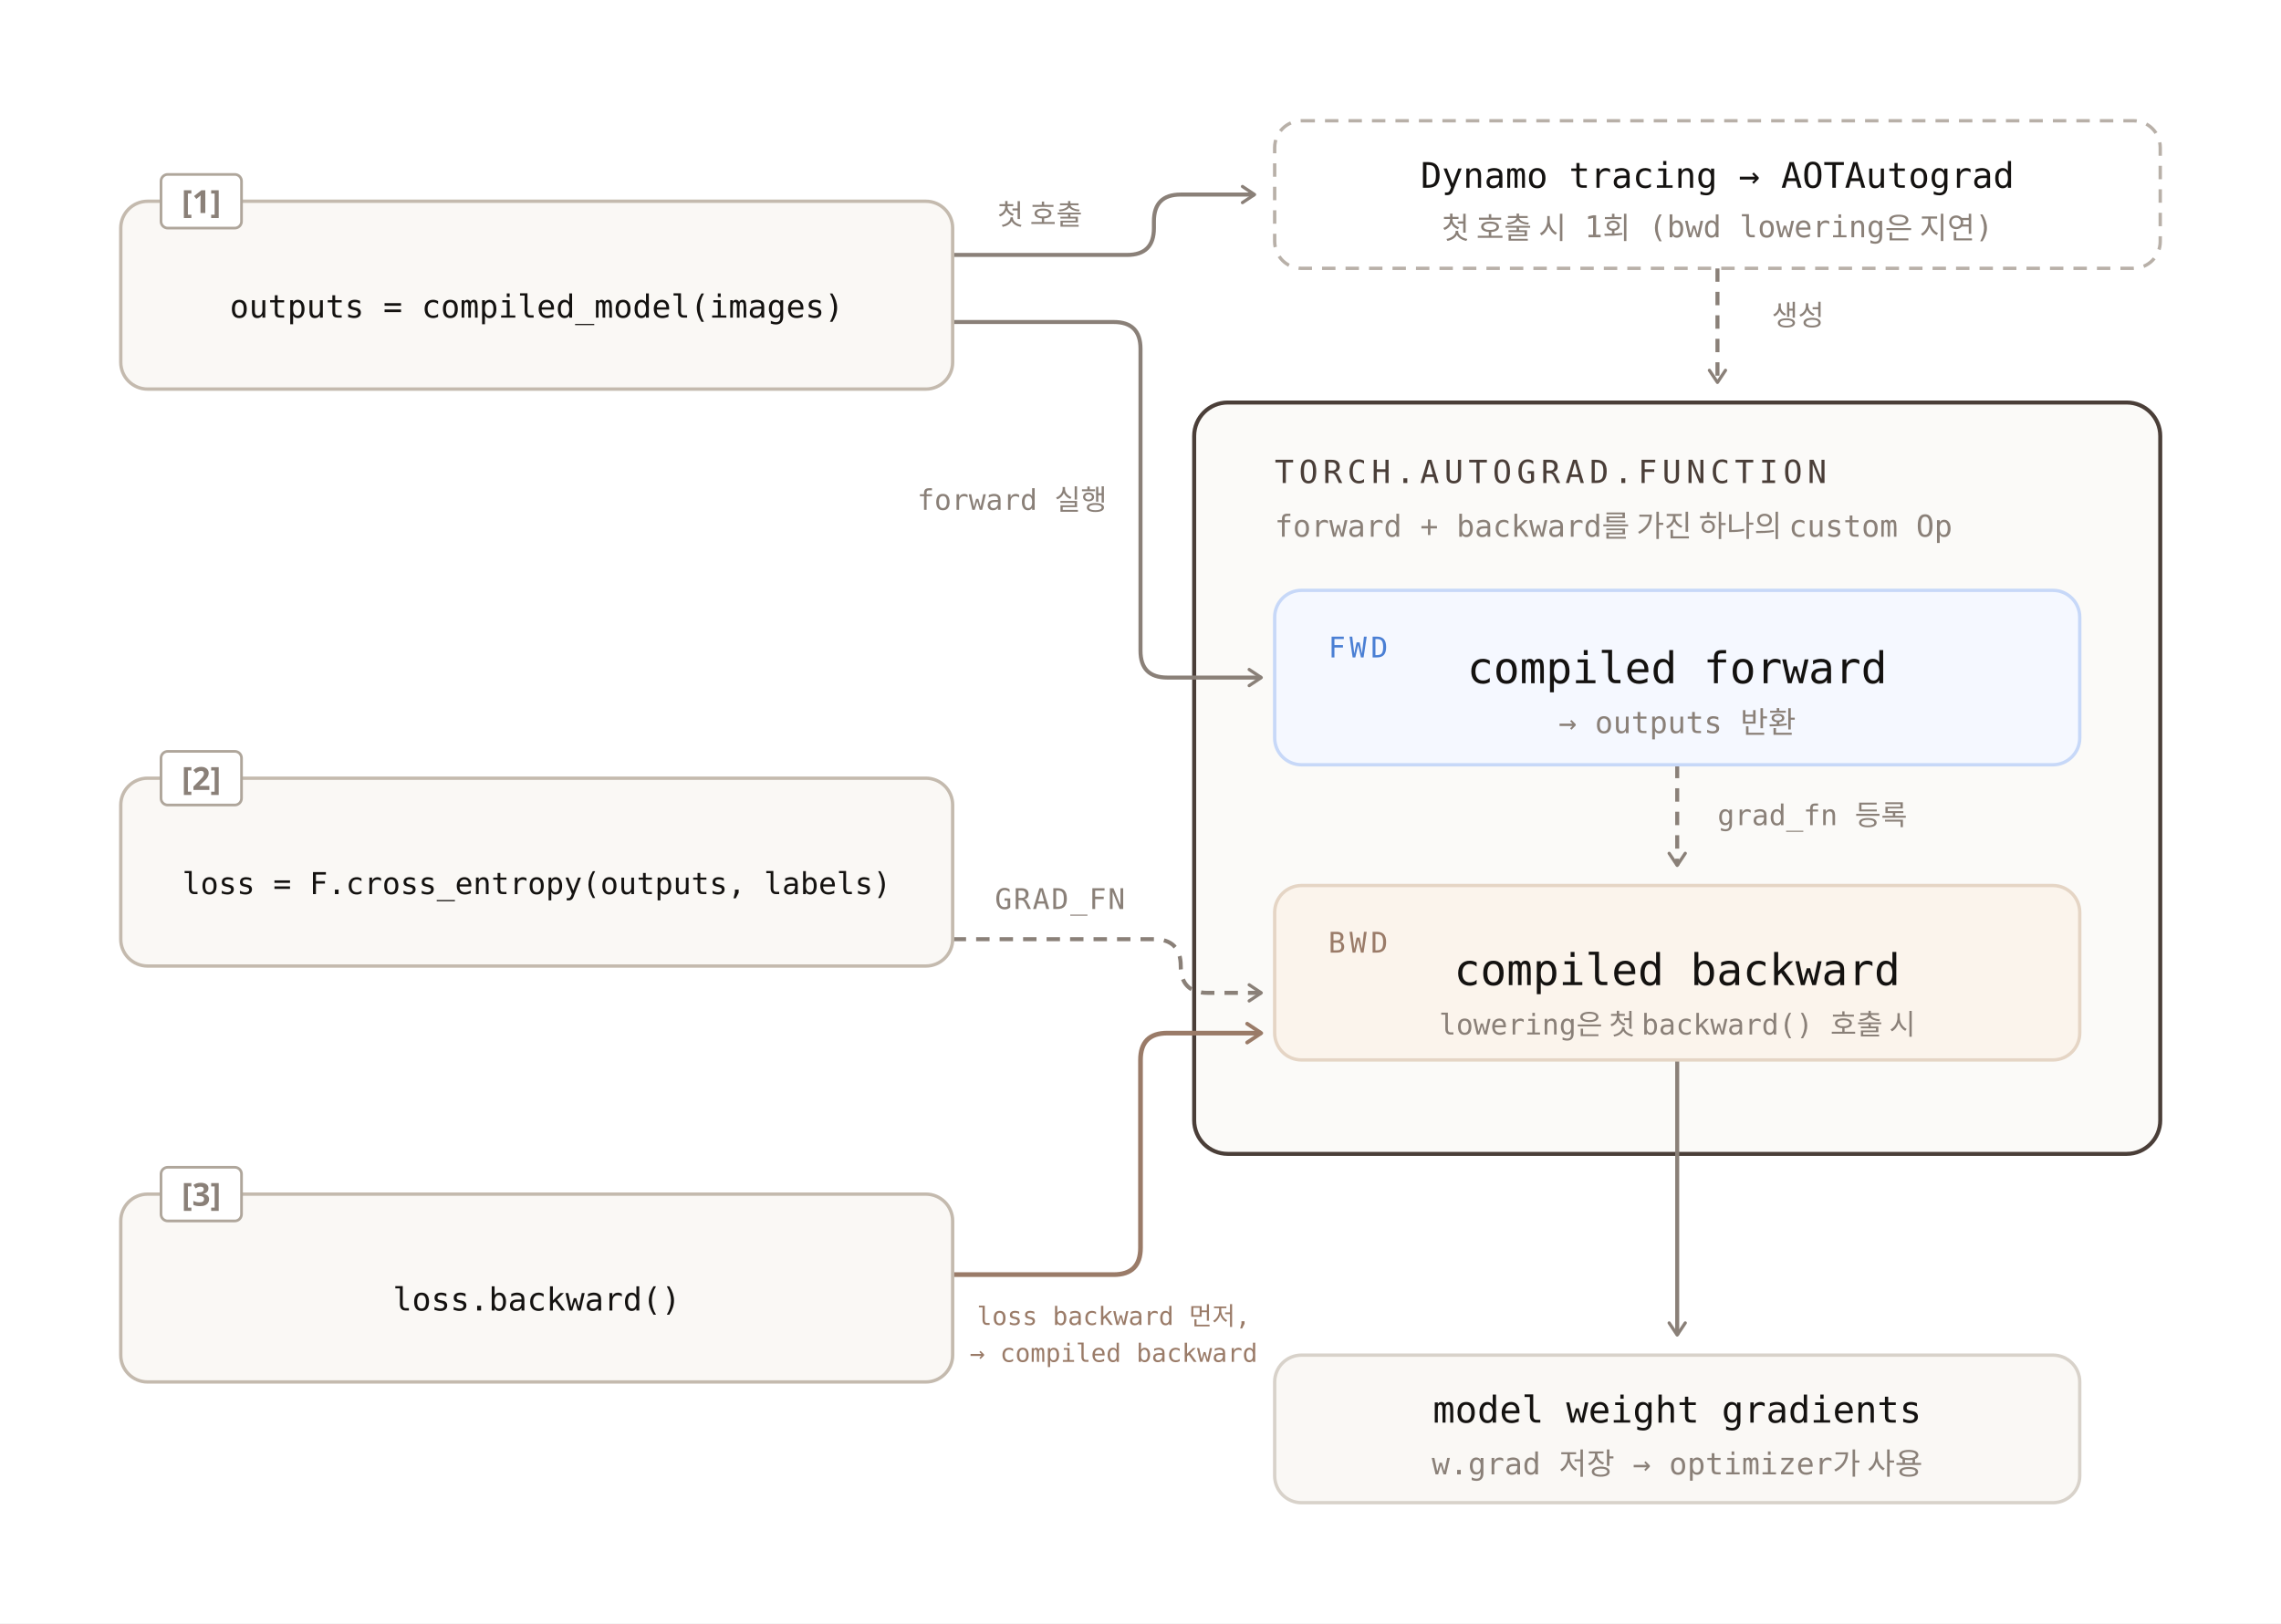
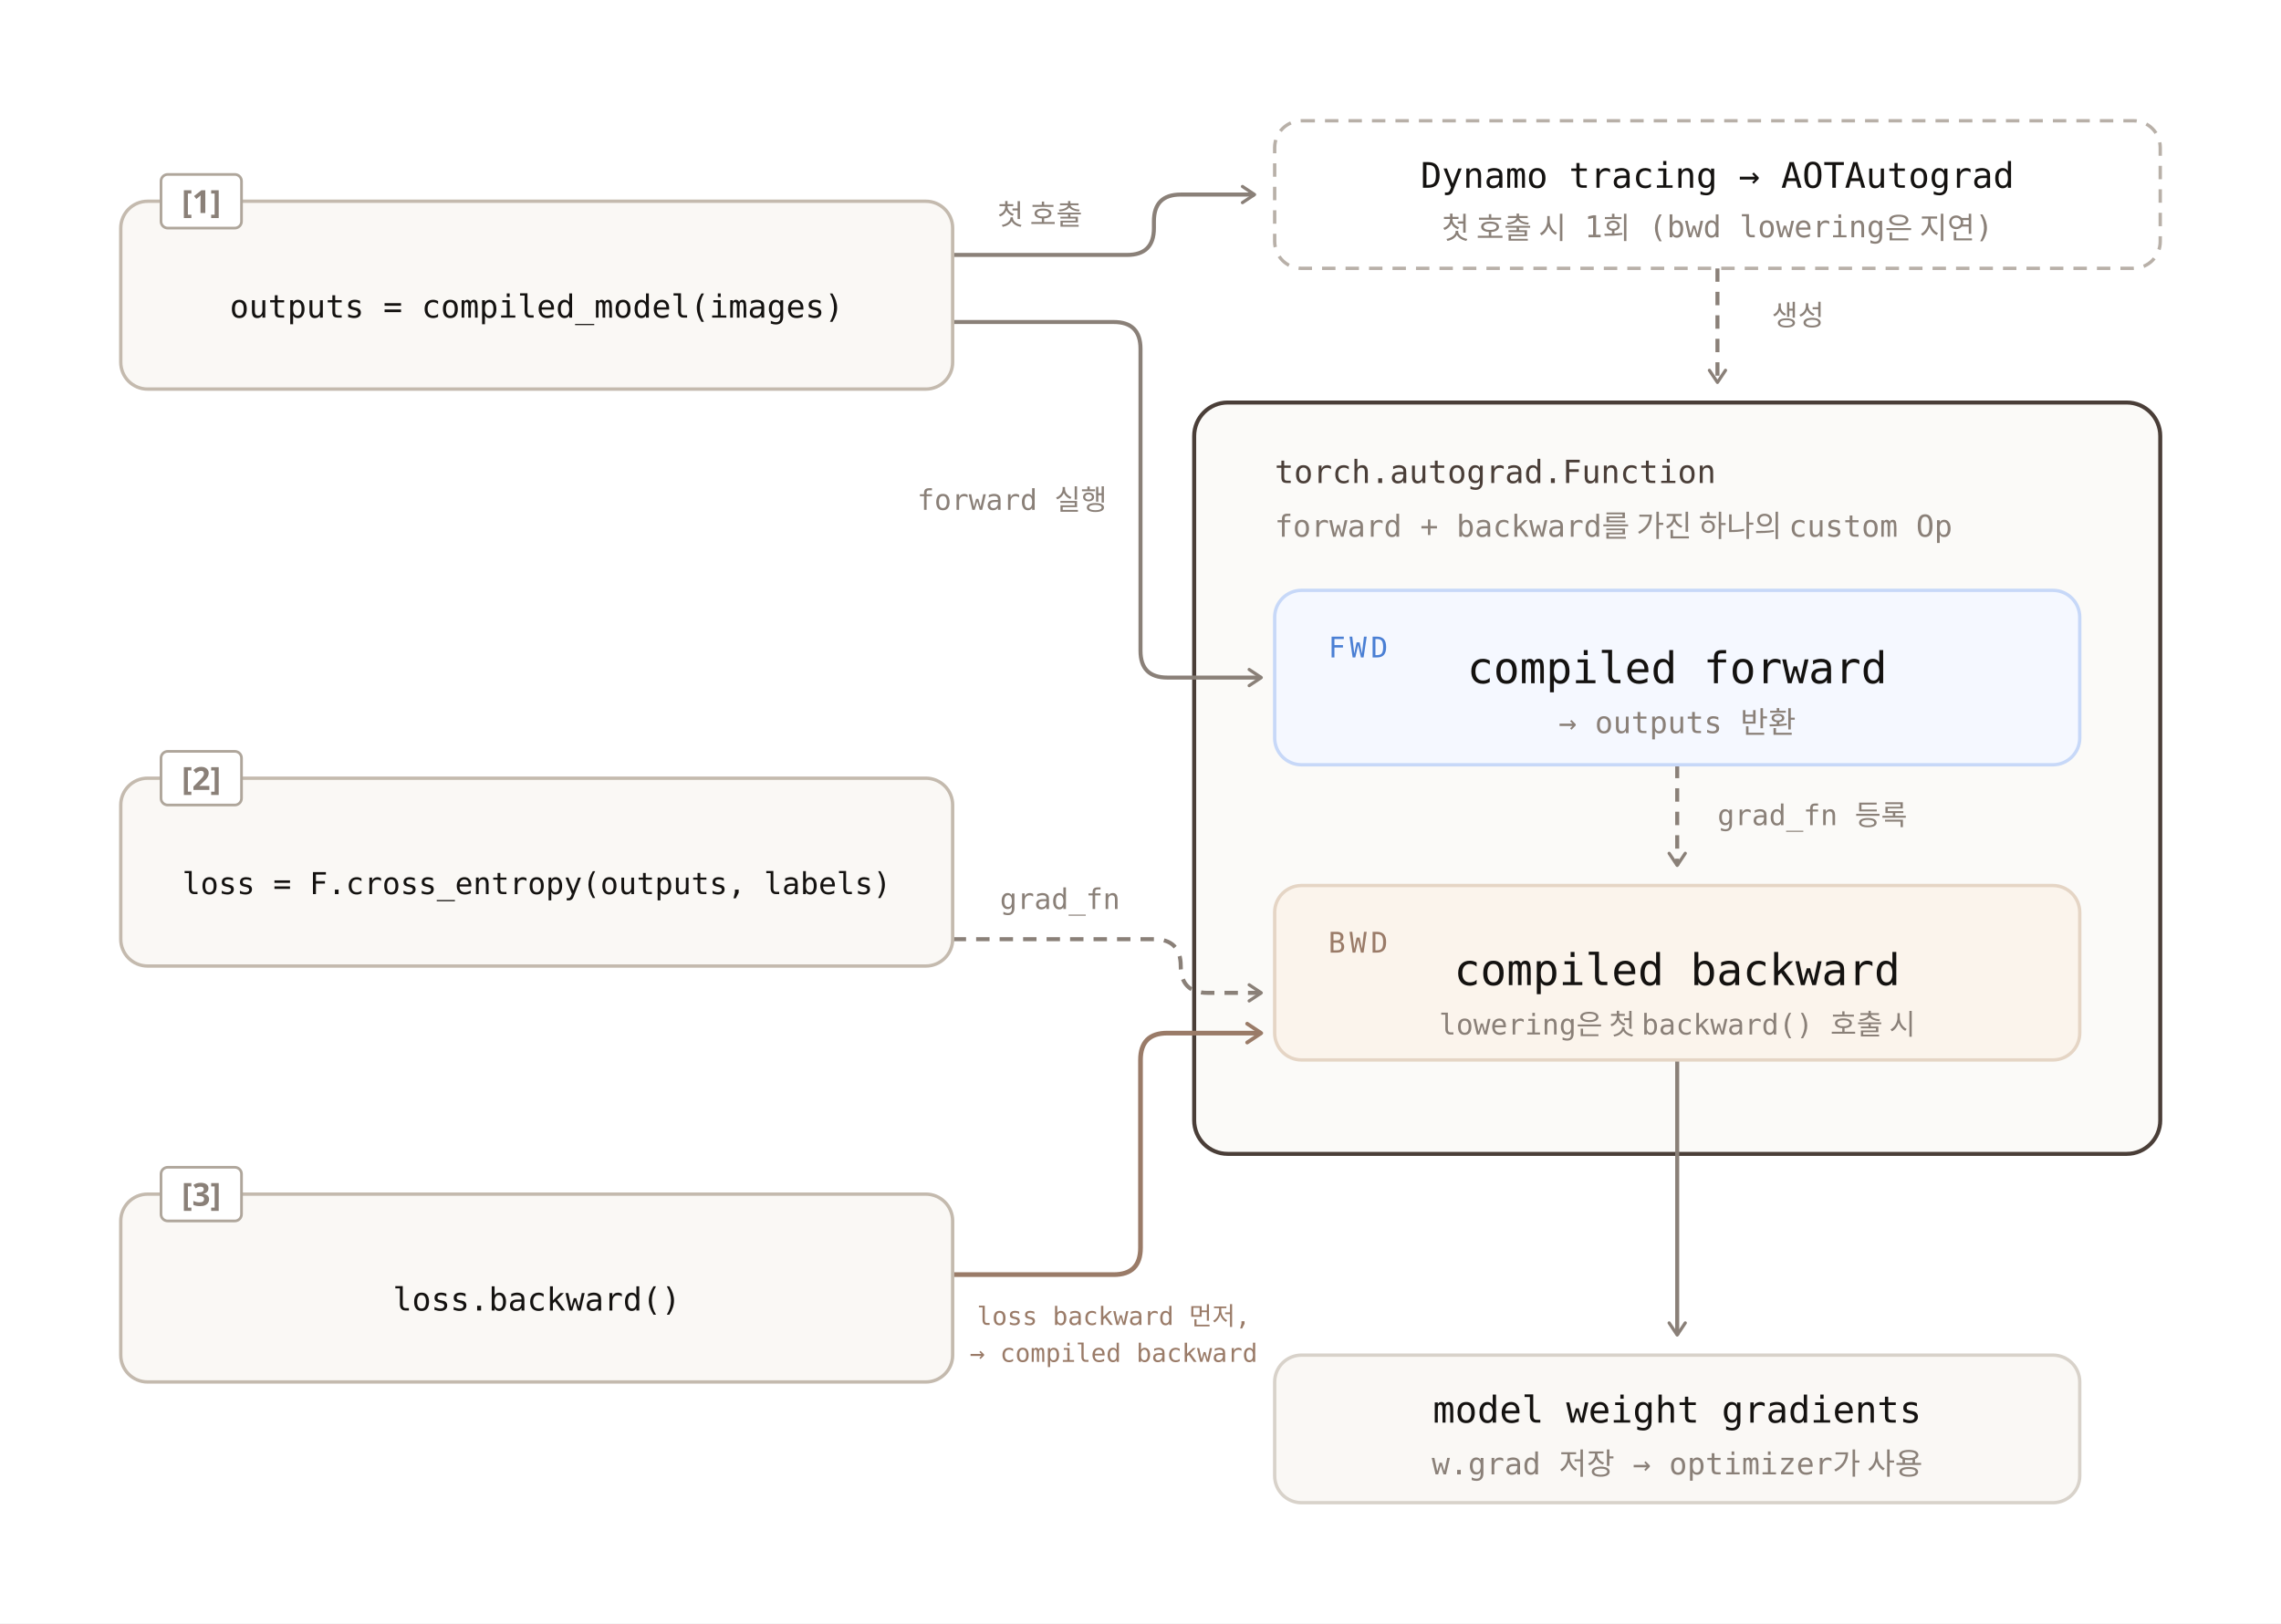
<svg xmlns="http://www.w3.org/2000/svg" viewBox="0 0 680 484" width="680" height="484" role="img" aria-labelledby="ctf-light-title ctf-light-desc">
  <defs>
    <marker id="ctf-arr" viewBox="0 0 10 10" refX="8" refY="5" markerWidth="5" markerHeight="5" orient="auto-start-reverse">
      <path d="M2 1L8 5L2 9" fill="none" stroke="#8A8078" stroke-width="1.6" stroke-linecap="round" stroke-linejoin="round" />
    </marker>
    <marker id="ctf-arr-warm" viewBox="0 0 10 10" refX="8" refY="5" markerWidth="5" markerHeight="5" orient="auto-start-reverse">
      <path d="M2 1L8 5L2 9" fill="none" stroke="#9A7B68" stroke-width="1.6" stroke-linecap="round" stroke-linejoin="round" />
    </marker>
  </defs>
  <rect width="680" height="484" fill="#FFFFFF" />
  <rect x="356" y="120" width="288" height="224" rx="10" fill="#FBFAF8" stroke="#4A3E38" stroke-width="1.2" />
-   <text x="380" y="144" font-family="'DM Mono', monospace" font-size="9.5" font-weight="500" letter-spacing="1.5" fill="#4A3E38">TORCH.AUTOGRAD.FUNCTION</text>
+   <text x="380" y="144" font-family="'DM Mono', monospace" font-size="9.5" font-weight="500" fill="#4A3E38">torch.autograd.Function</text>
  <text x="380" y="160" font-family="'DM Mono', monospace" font-size="9" fill="#8A8078">forward + backward를 가진 하나의 custom Op</text>
  <path d="M284 76 H336 Q344 76 344 68 V66 Q344 58 352 58 H374" fill="none" stroke="#8A8078" stroke-width="1.2" marker-end="url(#ctf-arr)" />
  <rect x="288" y="58" width="44" height="12" rx="2" fill="#FFFFFF" />
  <text x="310" y="67" font-family="'DM Mono', monospace" font-size="8.5" fill="#8A8078" text-anchor="middle">첫 호출</text>
  <path d="M512 80 V114" fill="none" stroke="#8A8078" stroke-width="1.2" stroke-dasharray="4,3" marker-end="url(#ctf-arr)" />
  <rect x="520" y="88" width="32" height="12" rx="2" fill="#FFFFFF" />
  <text x="536" y="97" font-family="'DM Mono', monospace" font-size="8.5" fill="#8A8078" text-anchor="middle">생성</text>
  <path d="M284 96 H332 Q340 96 340 104 V194 Q340 202 348 202 H376" fill="none" stroke="#8A8078" stroke-width="1.2" marker-end="url(#ctf-arr)" />
  <rect x="266" y="142" width="66" height="14" rx="2" fill="#FFFFFF" />
  <text x="330" y="152" font-family="'DM Mono', monospace" font-size="8.5" fill="#8A8078" text-anchor="end">forward 실행</text>
  <path d="M500 228 V258" fill="none" stroke="#8A8078" stroke-width="1.2" stroke-dasharray="4,3" marker-end="url(#ctf-arr)" />
  <rect x="508" y="236" width="80" height="14" rx="2" fill="#FBFAF8" />
  <text x="512" y="246" font-family="'DM Mono', monospace" font-size="8.5" fill="#8A8078">grad_fn 등록</text>
  <path d="M284 280 H344 Q352 280 352 288 V288 Q352 296 360 296 H376" fill="none" stroke="#8A8078" stroke-width="1.2" stroke-dasharray="4,3" marker-end="url(#ctf-arr)" />
  <rect x="292" y="262" width="48" height="12" rx="2" fill="#FFFFFF" />
-   <text x="316" y="271" font-family="'DM Mono', monospace" font-size="8.5" fill="#8A8078" text-anchor="middle" letter-spacing="0.5">GRAD_FN</text>
+   <text x="316" y="271" font-family="'DM Mono', monospace" font-size="8.5" fill="#8A8078" text-anchor="middle">grad_fn</text>
  <path d="M284 380 H332 Q340 380 340 372 V316 Q340 308 348 308 H376" fill="none" stroke="#9A7B68" stroke-width="1.4" marker-end="url(#ctf-arr-warm)" />
  <rect x="286" y="386" width="92" height="24" rx="2" fill="#FFFFFF" />
  <text x="332" y="395" font-family="'DM Mono', monospace" font-size="7.5" fill="#9A7B68" text-anchor="middle">loss backward 먼저,</text>
  <text x="332" y="406" font-family="'DM Mono', monospace" font-size="7.5" fill="#9A7B68" text-anchor="middle">→ compiled backward</text>
  <path d="M500 316 V398" fill="none" stroke="#8A8078" stroke-width="1.2" marker-end="url(#ctf-arr)" />
  <rect x="36" y="60" width="248" height="56" rx="8" fill="#FAF8F5" stroke="#C4BAAE" stroke-width="1" />
  <rect x="48" y="52" width="24" height="16" rx="2" fill="#FFFFFF" stroke="#AFA69B" stroke-width="0.8" />
  <text x="60" y="63.5" font-family="'Pretendard', sans-serif" font-size="9.5" font-weight="600" fill="#8A8078" text-anchor="middle">[1]</text>
  <text x="160" y="92" font-family="'DM Mono', monospace" font-size="9.5" font-weight="500" fill="#141210" text-anchor="middle" dominant-baseline="middle">outputs = compiled_model(images)</text>
  <rect x="36" y="232" width="248" height="56" rx="8" fill="#FAF8F5" stroke="#C4BAAE" stroke-width="1" />
  <rect x="48" y="224" width="24" height="16" rx="2" fill="#FFFFFF" stroke="#AFA69B" stroke-width="0.8" />
  <text x="60" y="235.5" font-family="'Pretendard', sans-serif" font-size="9.5" font-weight="600" fill="#8A8078" text-anchor="middle">[2]</text>
  <text x="160" y="264" font-family="'DM Mono', monospace" font-size="9" font-weight="500" fill="#141210" text-anchor="middle" dominant-baseline="middle">loss = F.cross_entropy(outputs, labels)</text>
  <rect x="36" y="356" width="248" height="56" rx="8" fill="#FAF8F5" stroke="#C4BAAE" stroke-width="1" />
  <rect x="48" y="348" width="24" height="16" rx="2" fill="#FFFFFF" stroke="#AFA69B" stroke-width="0.8" />
  <text x="60" y="359.5" font-family="'Pretendard', sans-serif" font-size="9.5" font-weight="600" fill="#8A8078" text-anchor="middle">[3]</text>
  <text x="160" y="388" font-family="'DM Mono', monospace" font-size="9.5" font-weight="500" fill="#141210" text-anchor="middle" dominant-baseline="middle">loss.backward()</text>
  <rect x="380" y="36" width="264" height="44" rx="8" fill="#FFFFFF" stroke="#B8B0A8" stroke-width="1" stroke-dasharray="4,3" />
  <text x="512" y="53" font-family="'DM Mono', monospace" font-size="10.5" font-weight="500" fill="#141210" text-anchor="middle" dominant-baseline="middle">Dynamo tracing → AOTAutograd</text>
  <text x="512" y="68" font-family="'DM Mono', monospace" font-size="9" fill="#8A8078" text-anchor="middle" dominant-baseline="middle">첫 호출 시 1회 (bwd lowering은 지연)</text>
  <rect x="380" y="176" width="240" height="52" rx="8" fill="#F5F8FF" stroke="#C7D8F8" stroke-width="1" />
  <text x="396" y="196" font-family="'DM Mono', monospace" font-size="8.5" font-weight="500" letter-spacing="1.2" fill="#4A7FD4">FWD</text>
  <text x="500" y="200" font-family="'DM Mono', monospace" font-size="13" font-weight="500" fill="#141210" text-anchor="middle" dominant-baseline="middle">compiled forward</text>
  <text x="500" y="216" font-family="'DM Mono', monospace" font-size="9" fill="#8A8078" text-anchor="middle" dominant-baseline="middle">→ outputs 반환</text>
  <rect x="380" y="264" width="240" height="52" rx="8" fill="#FBF4EC" stroke="#E5D5C5" stroke-width="1" />
  <text x="396" y="284" font-family="'DM Mono', monospace" font-size="8.5" font-weight="500" letter-spacing="1.2" fill="#9A7B68">BWD</text>
  <text x="500" y="290" font-family="'DM Mono', monospace" font-size="13" font-weight="500" fill="#141210" text-anchor="middle" dominant-baseline="middle">compiled backward</text>
  <text x="500" y="306" font-family="'DM Mono', monospace" font-size="8.5" fill="#8A8078" text-anchor="middle" dominant-baseline="middle">lowering은 첫 backward() 호출 시</text>
  <rect x="380" y="404" width="240" height="44" rx="8" fill="#FAF8F5" stroke="#D8D2CA" stroke-width="1" />
  <text x="500" y="421" font-family="'DM Mono', monospace" font-size="11" font-weight="500" fill="#141210" text-anchor="middle" dominant-baseline="middle">model weight gradients</text>
  <text x="500" y="437" font-family="'DM Mono', monospace" font-size="9" fill="#8A8078" text-anchor="middle" dominant-baseline="middle">w.grad 저장 → optimizer가 사용</text>
</svg>
